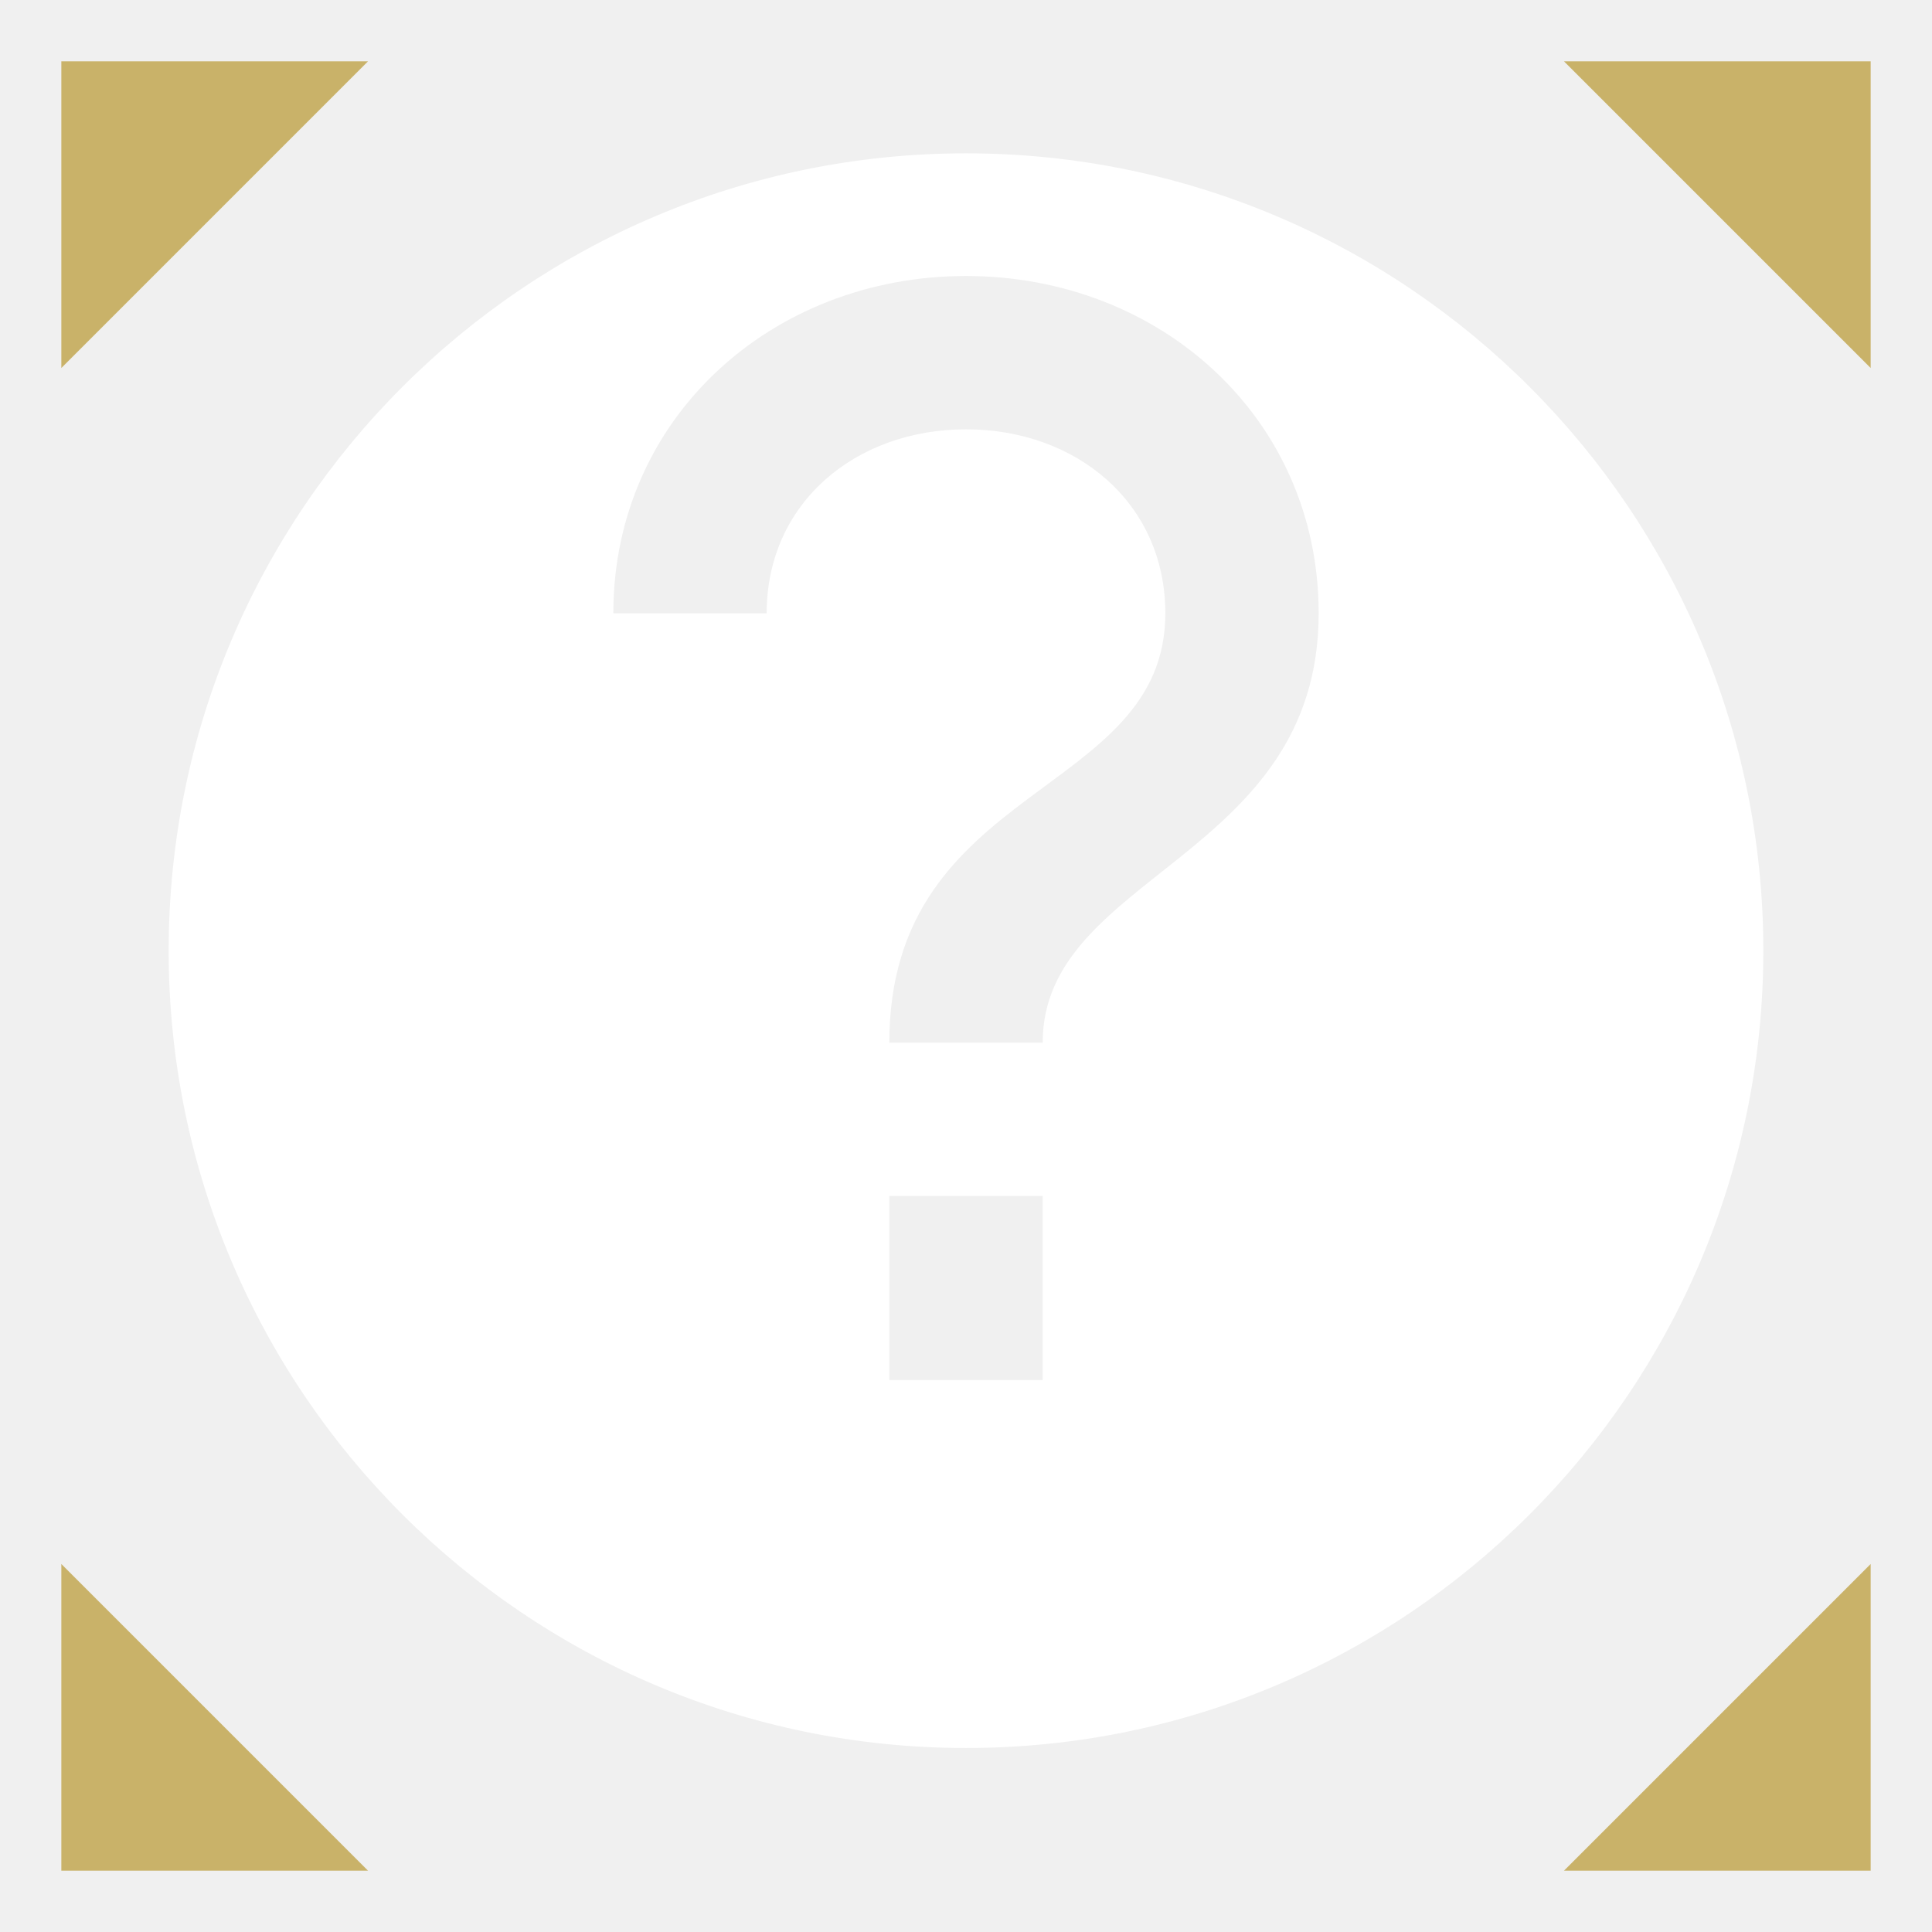
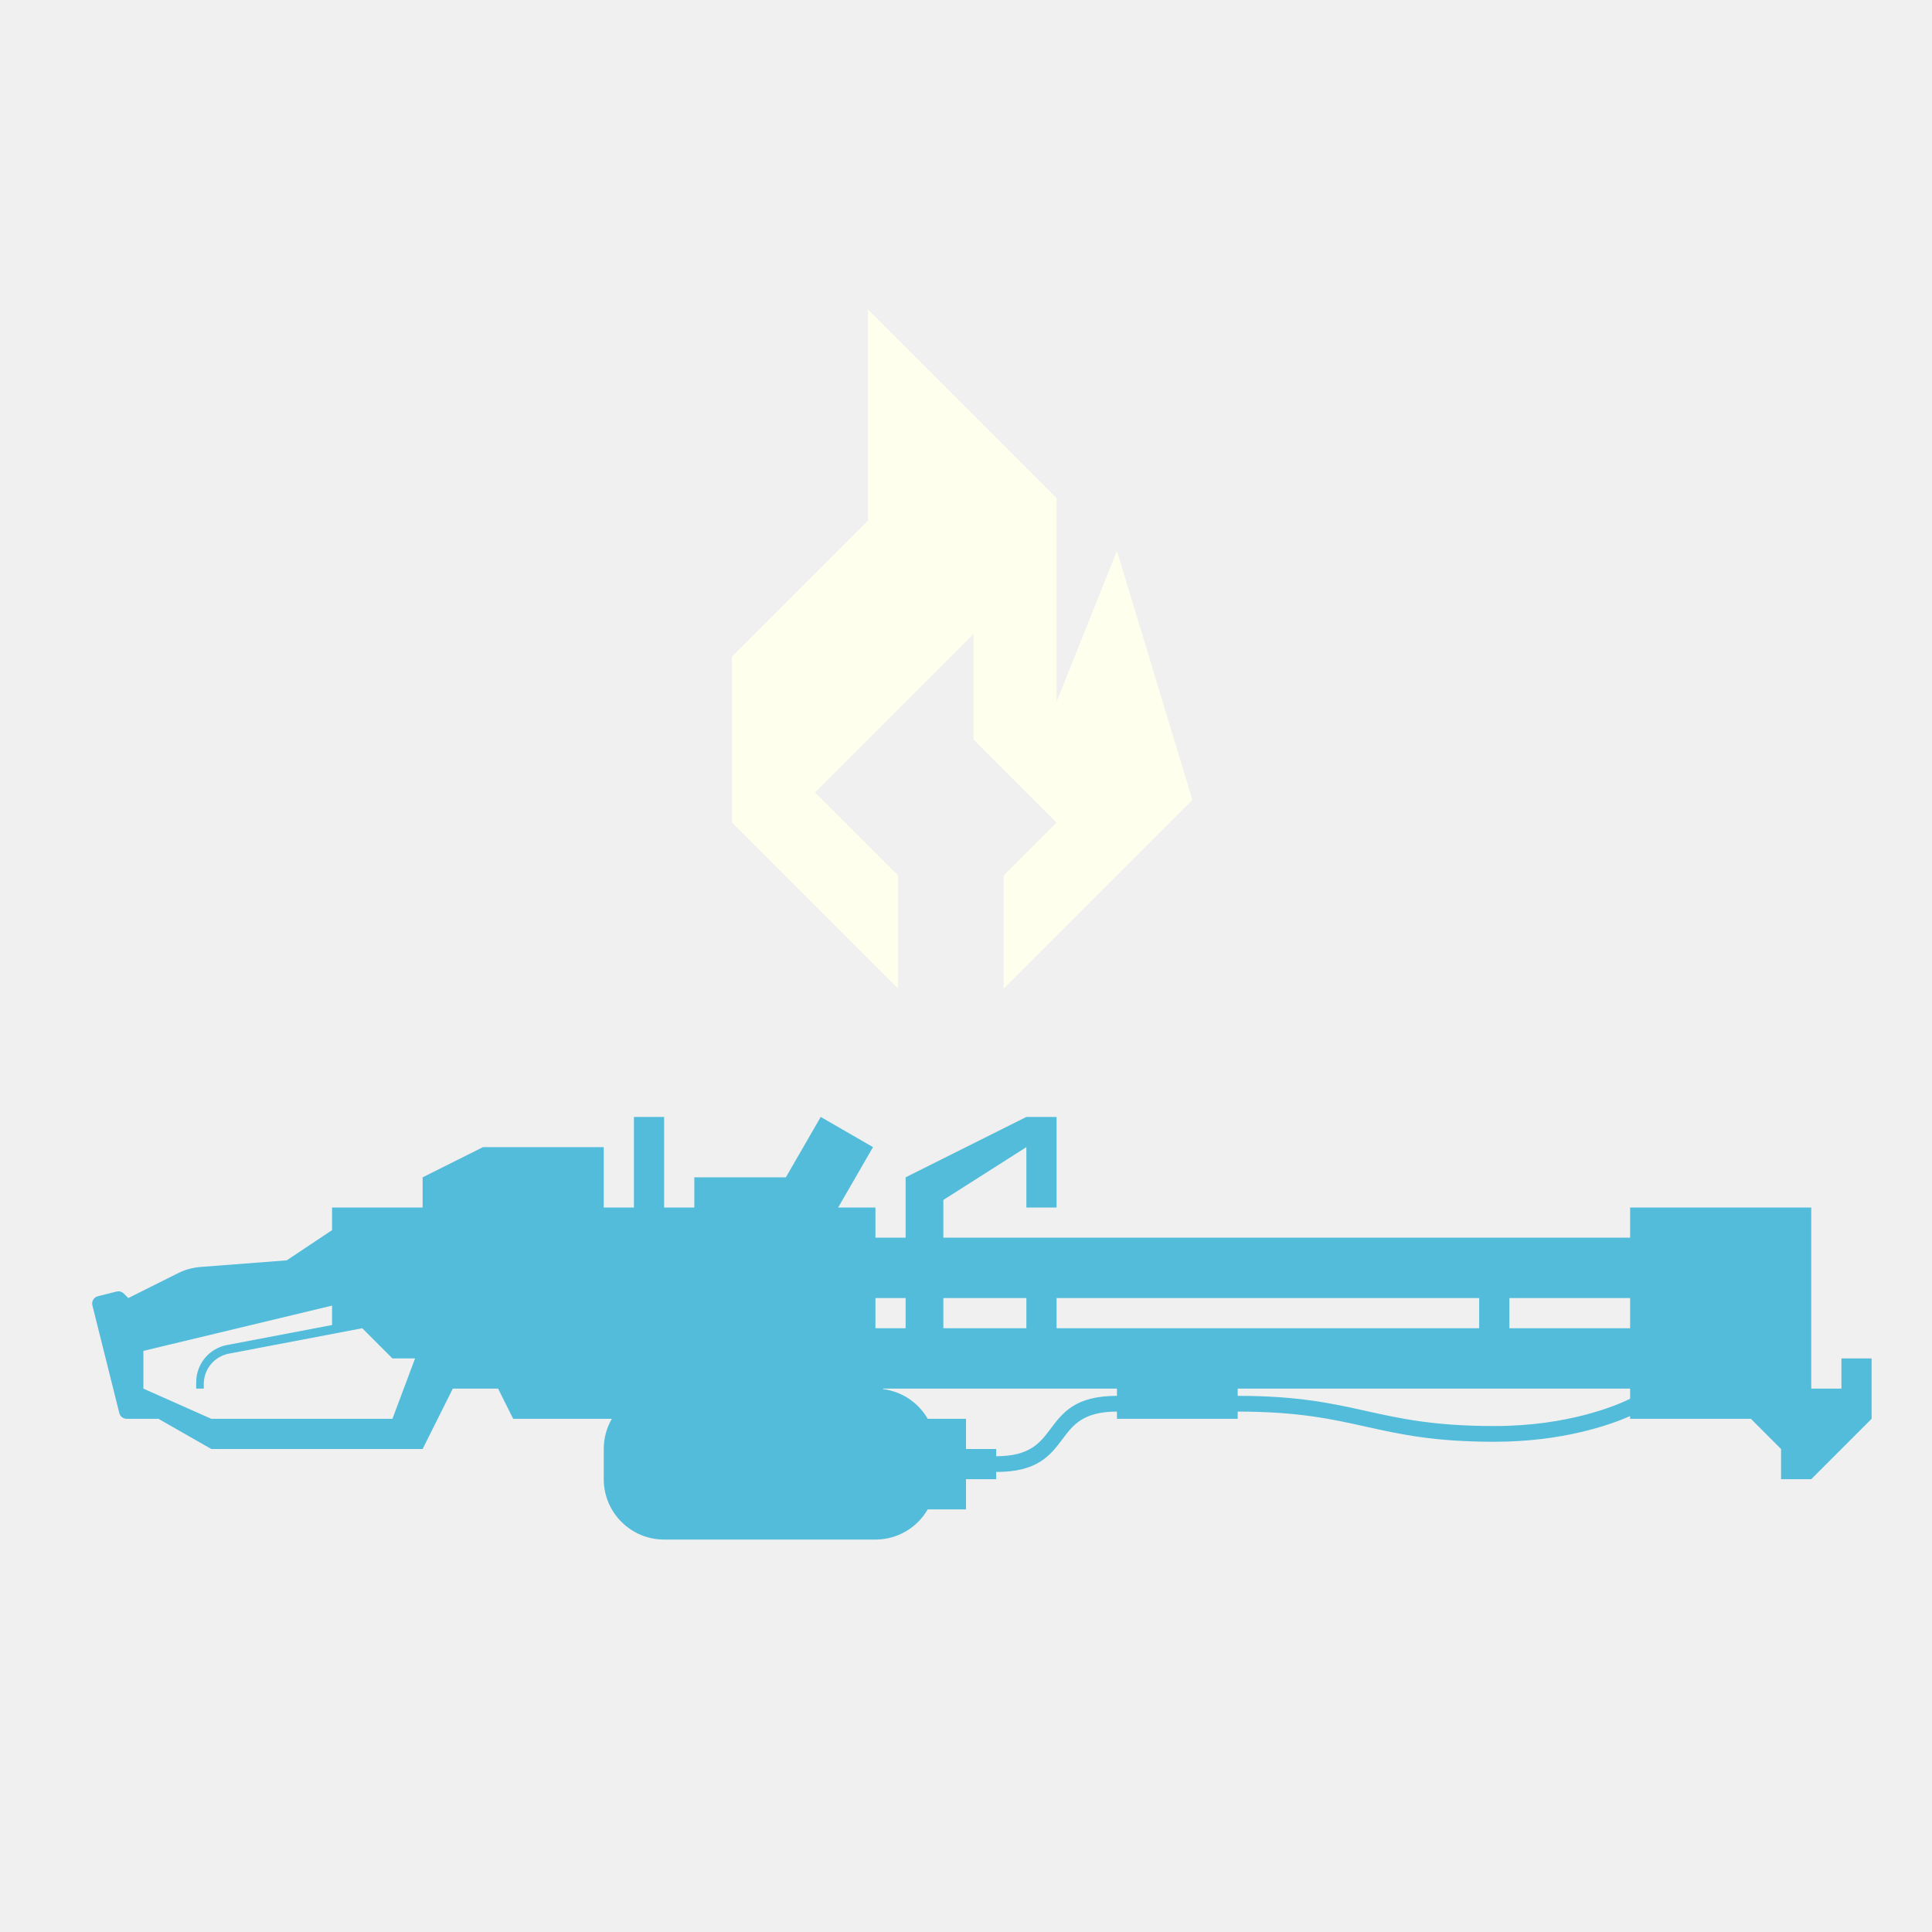
- <svg xmlns="http://www.w3.org/2000/svg" viewBox="0 0 126 126">
-   <path fill="#fff" fill-rule="evenodd" d="M63 10C34.3 10 11 33.3 11 62s23.3 52 52 52 52-23.3 52-52S91.7 10 63 10zm5 80H58V78h10v12zm0-22H58c0-17 18-16 18-28 0-7.2-5.8-12-13-12s-13 4.8-13 12H40c0-12.7 10.3-22 23-22s23 9.3 23 22c0 16-18 17-18 28z" />
-   <path fill="#c9b269" fill-rule="evenodd" d="M4 122v-20l20 20H4Zm118 0v-20l-20 20h20Zm0-118v20L102 4h20ZM4 4v20L24 4H4Z" />
+ <svg xmlns="http://www.w3.org/2000/svg" viewBox="0 0 256 256" xml:space="preserve">
+   <g transform="translate(-276 -306)" style="fill:none">
+     <g clip-path="url(#a)">
+       <path transform="translate(0 306)" d="M276 0h256v256H276z" />
+       <path d="M3444 2769.042v.958h-4v4h-5.07a8 8 0 0 1-6.93 4h-28a8 8 0 0 1-8-8v-4c0-1.457.39-2.823 1.07-4H3380l-2-4h-6l-4 8h-28l-7-4h-4.219a1 1 0 0 1-.97-.757l-3.568-14.273a1 1 0 0 1 .727-1.213l2.481-.62a1 1 0 0 1 .949.263l.6.6 6.598-3.299a8 8 0 0 1 2.964-.821L3350 2741l6-4v-3h12v-4l8-4h16v8h4v-12h4v12h4v-4h12.131l4.619-8 6.928 4-4.619 8H3428v4h4v-8l16-8h4v12h-4v-8l-11 7v5h91v-4h24v24h4v-4h4v8l-8 8h-4v-4l-4-4h-16v-.36c-2.716 1.189-8.983 3.402-18 3.402-16 0-18-4-34-4v.958h-16v-.958c-4.479 0-5.823 1.791-7.167 3.583-1.656 2.208-3.312 4.417-8.833 4.417m84-9.697V2758h-52v.958c16 0 18 4 34 4 9.862 0 16.256-2.758 18-3.613m-68-.387V2758h-31v.062a8 8 0 0 1 5.93 3.938h5.07v4h4v.958c4.479 0 5.823-1.791 7.167-3.583 1.656-2.208 3.312-4.417 8.833-4.417m52-8.958h16v-4h-16zm-80-4h-4v4h4zm5 4h11v-4h-11zm15 0h56v-4h-56zm-96-.429V2747l-25 6v5l9 4h24l3-8h-3l-4-4-17.667 3.365a4.1 4.1 0 0 0-3.333 4.028v.607h-1v-.862a5 5 0 0 1 4.064-4.912z" style="fill:#53bcda" transform="translate(-3036 -2268)" />
+       <path d="m1782 2429-22-22v-22l18-18v-28l25 25v27l8-20 10 33-25 25v-15l7-7-11-11v-14l-21 21 11 11z" style="fill:#ffe" transform="translate(-1387 -1992)" />
+     </g>
+   </g>
</svg>
